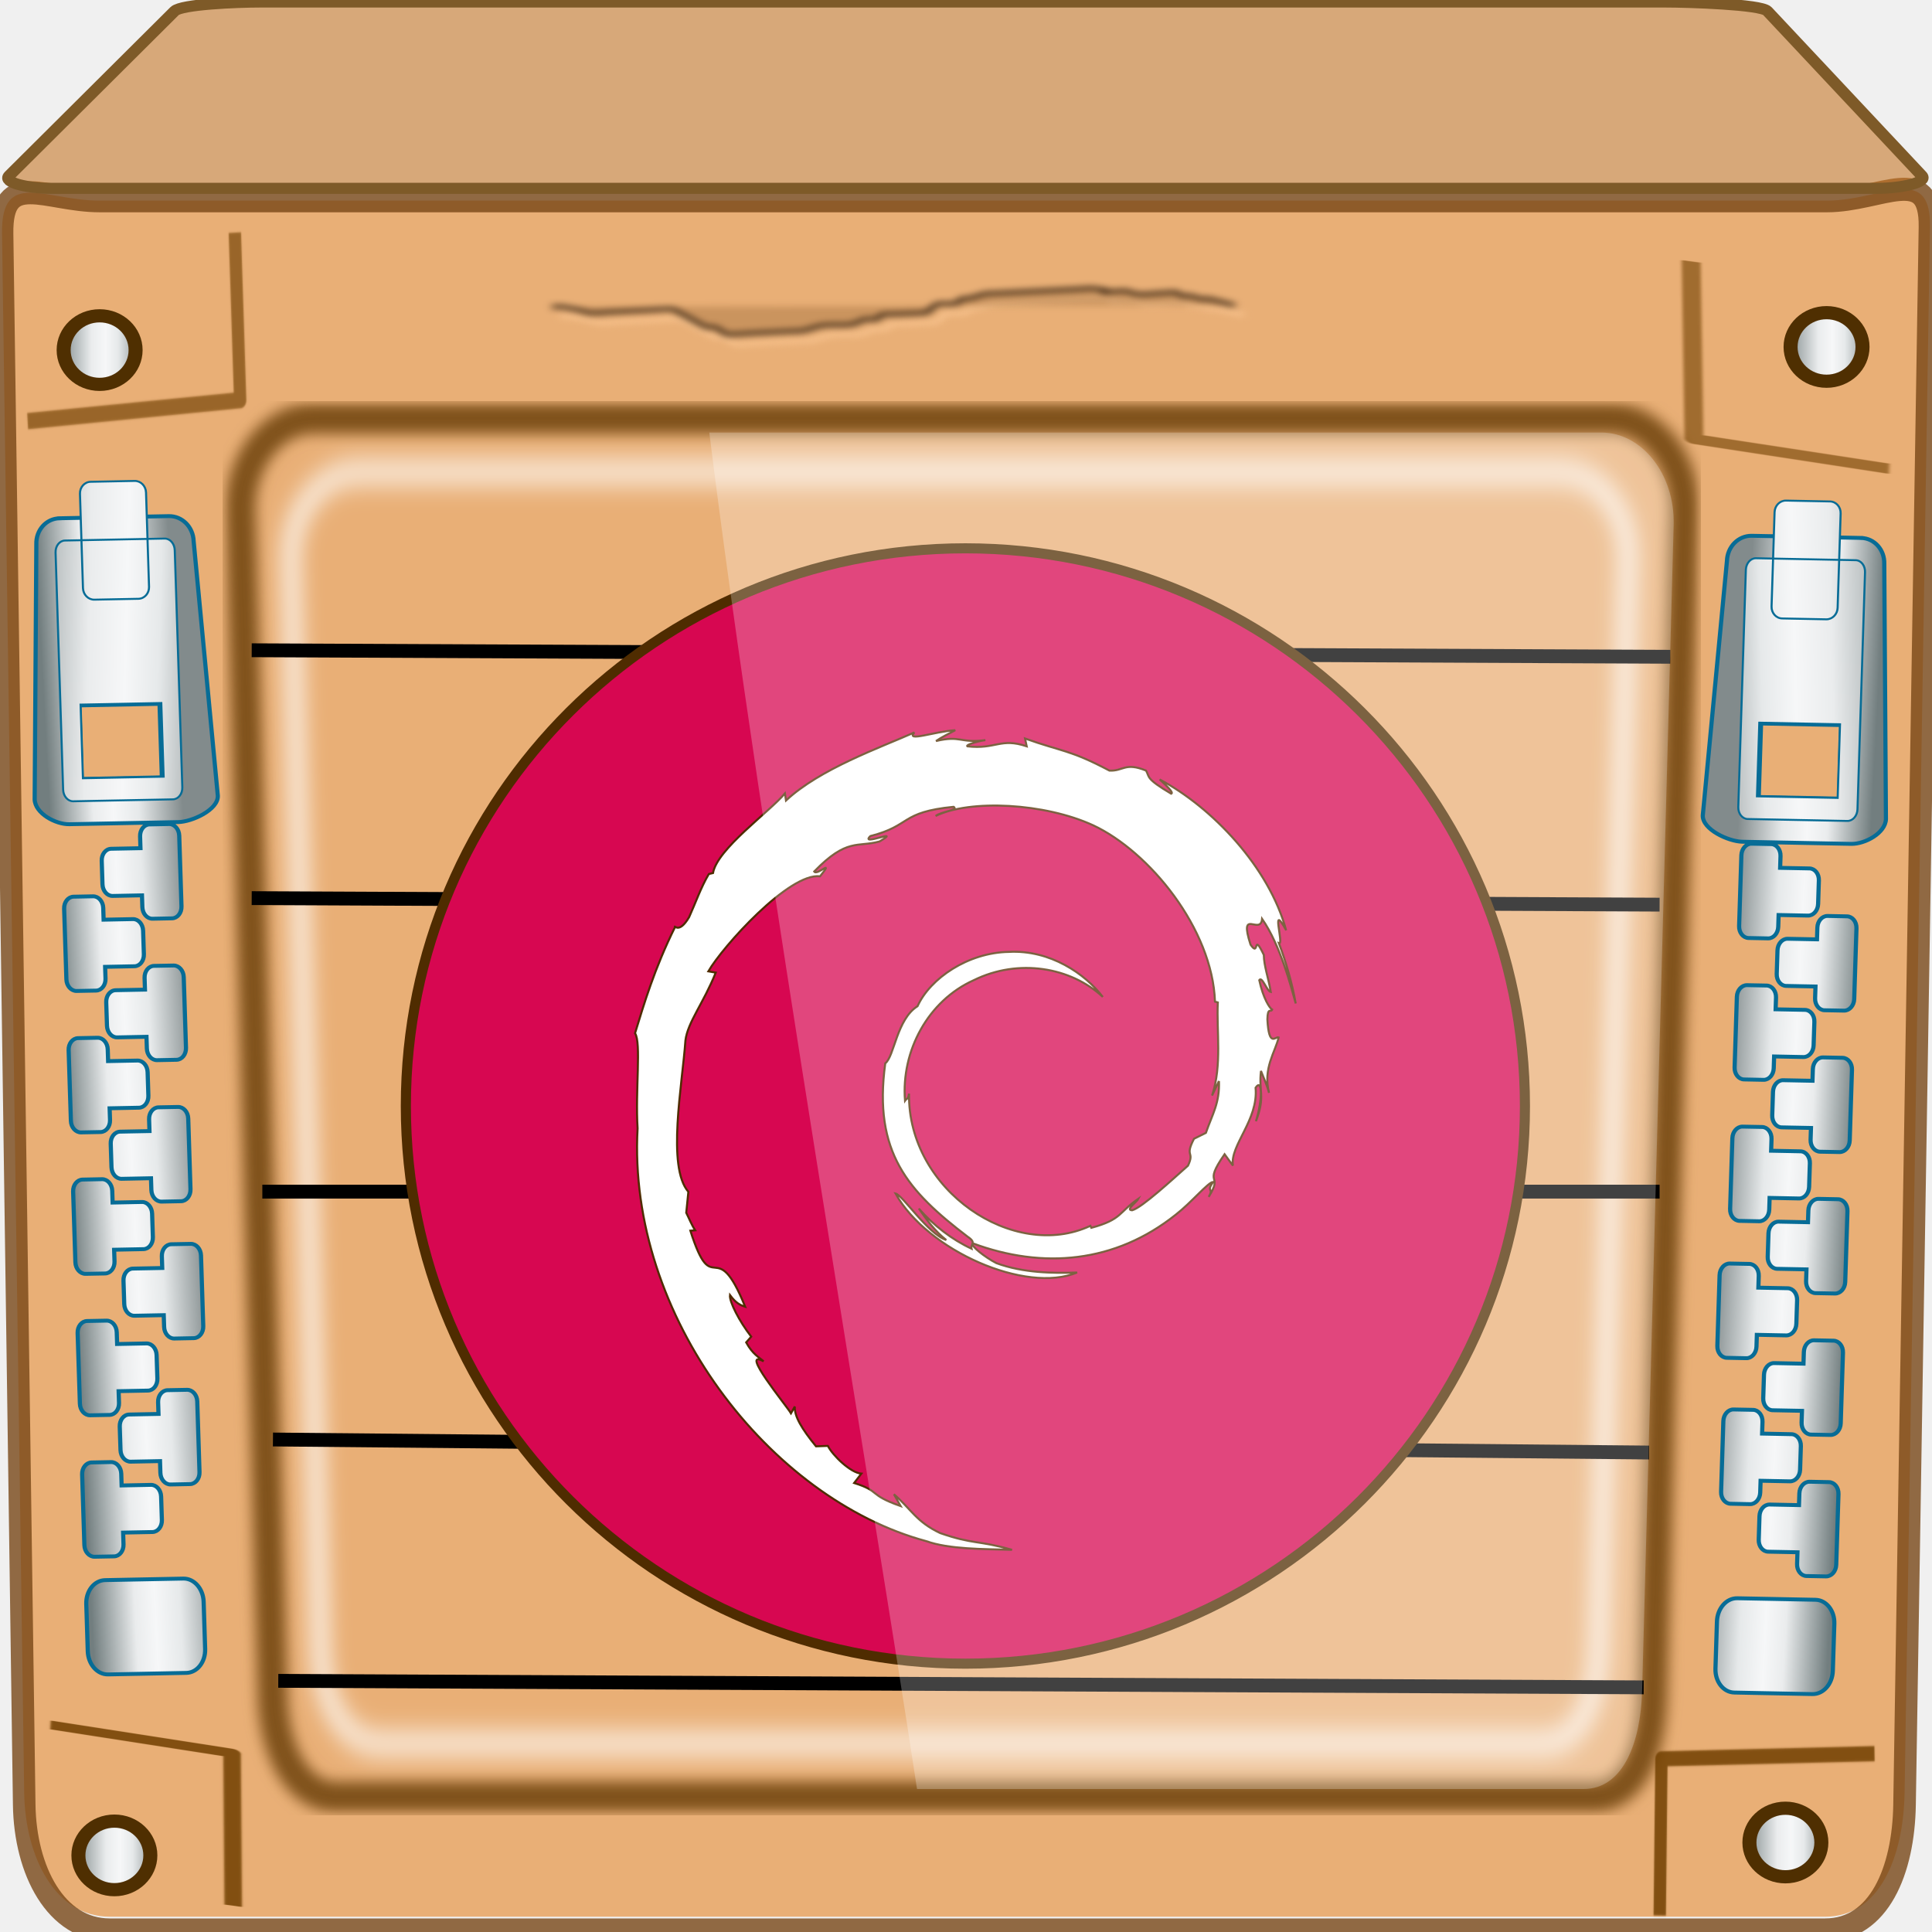
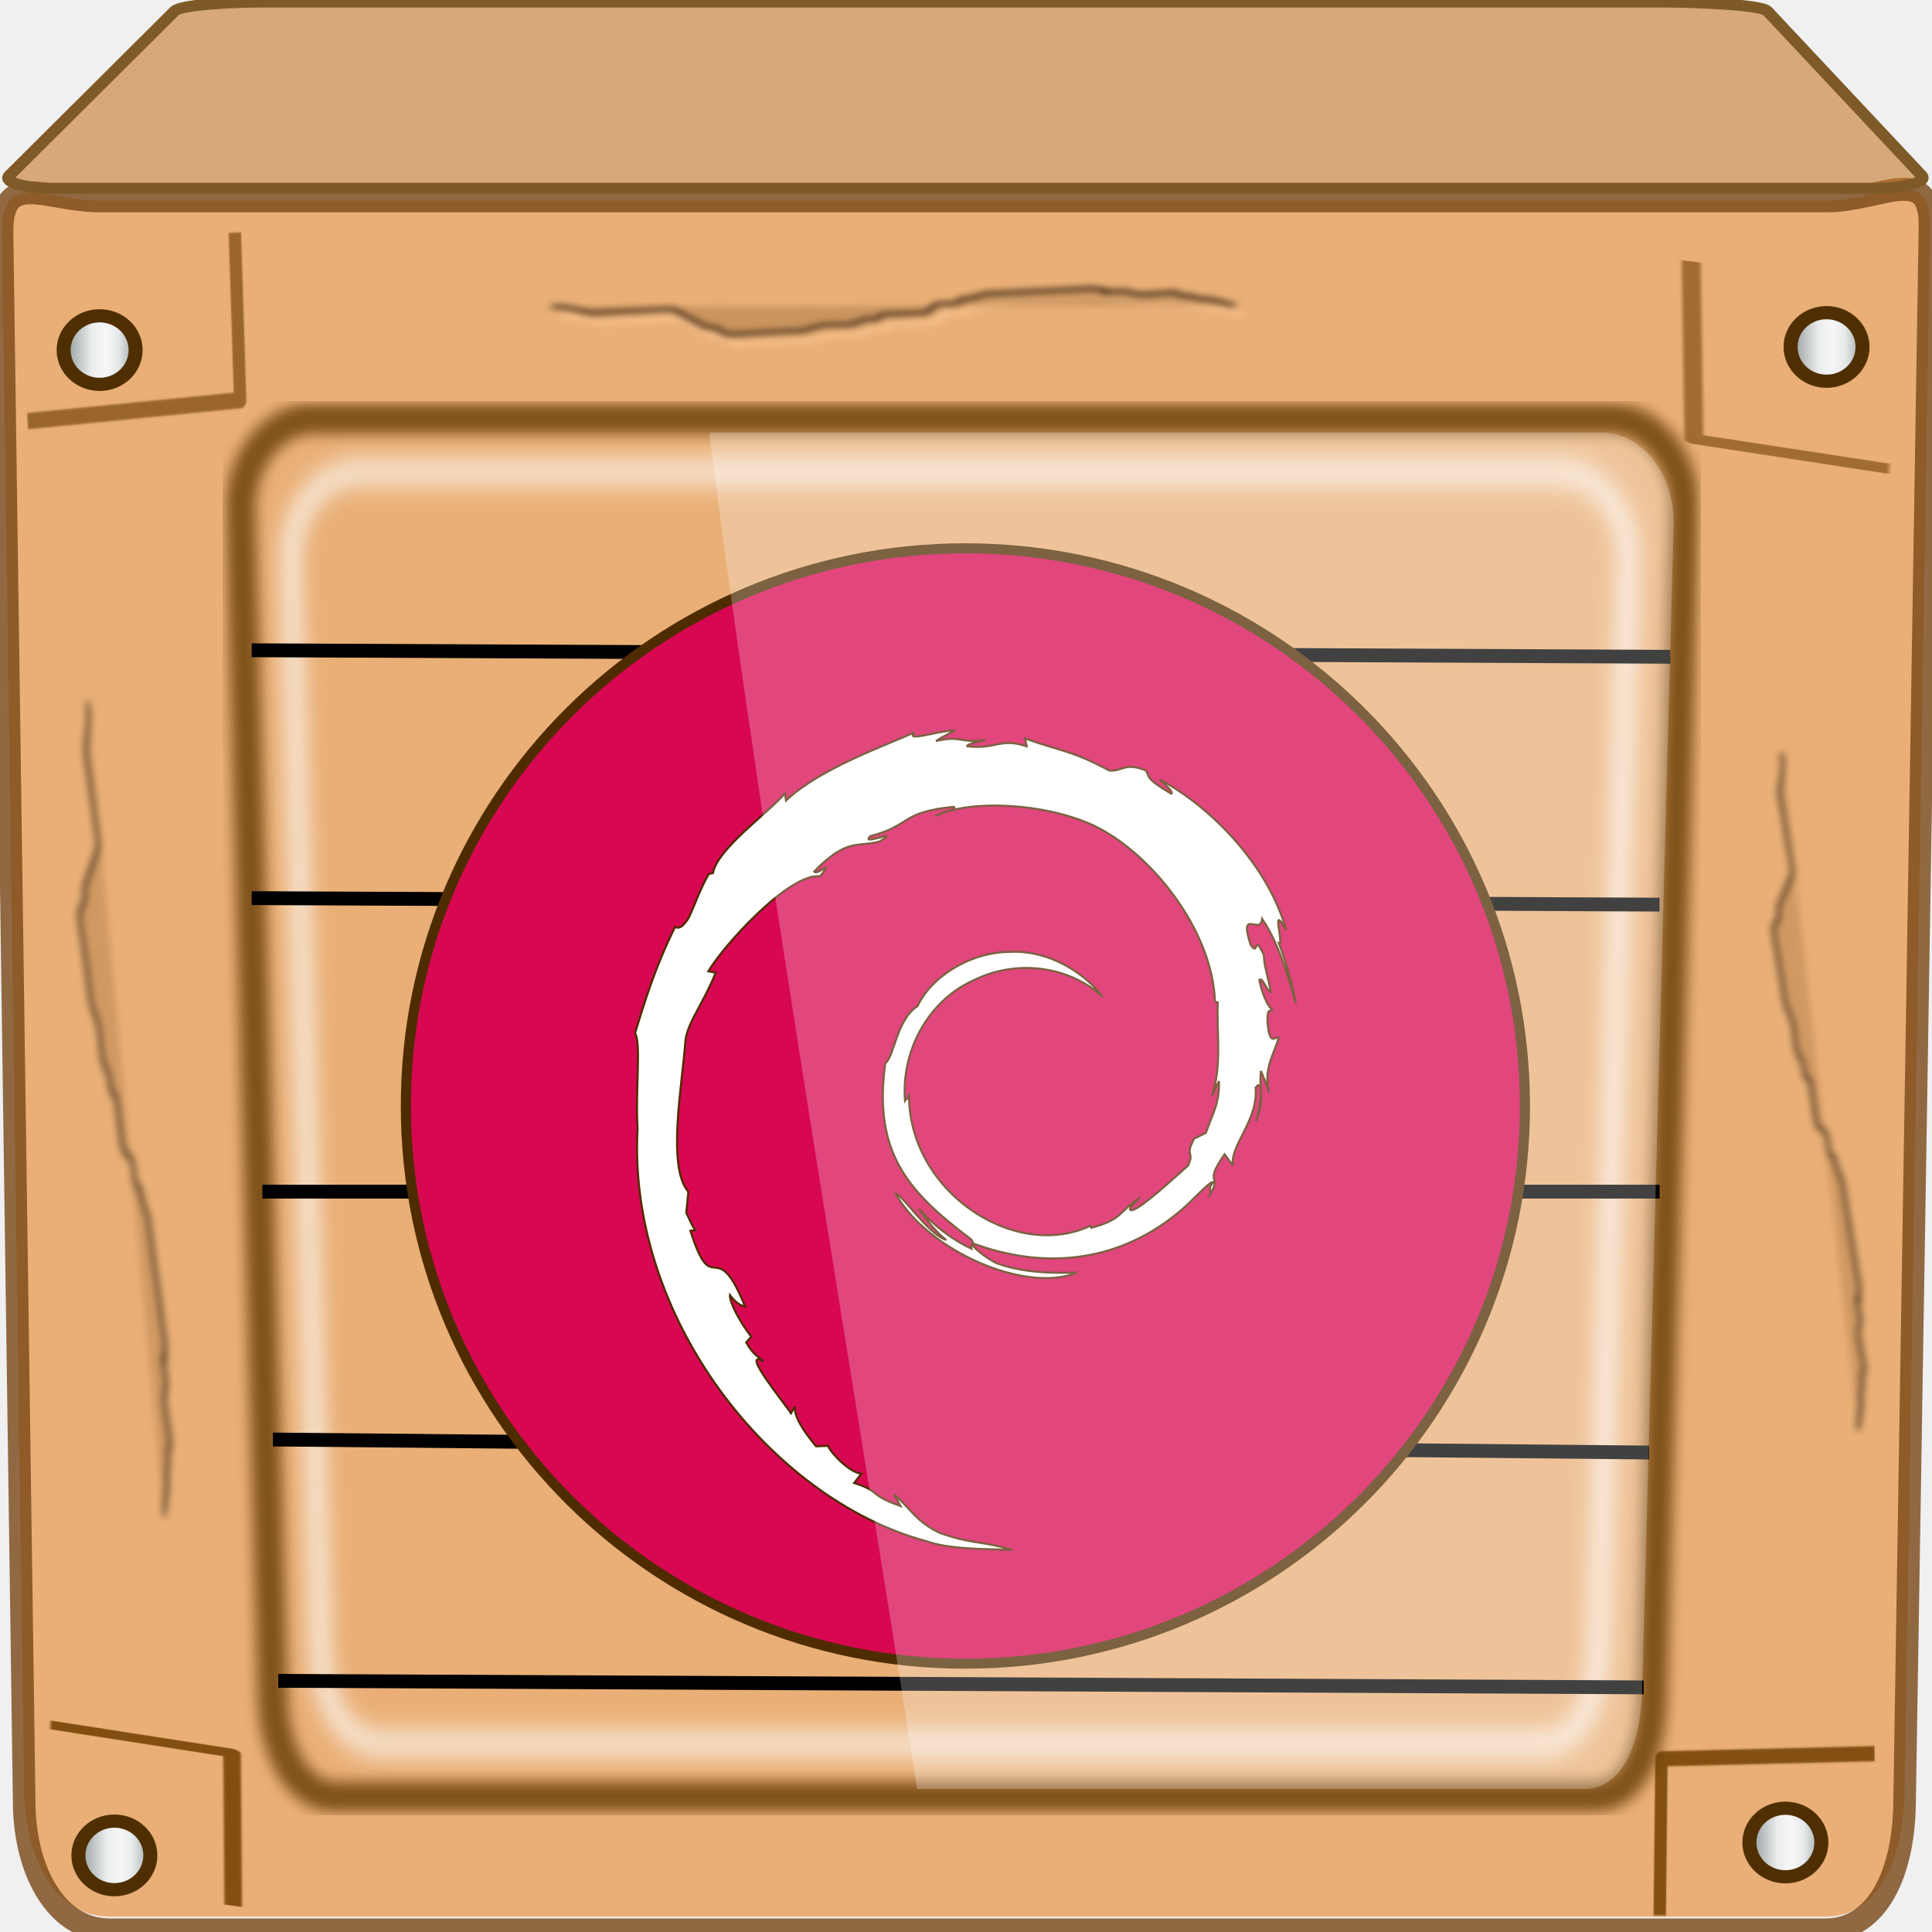
<svg xmlns="http://www.w3.org/2000/svg" xmlns:xlink="http://www.w3.org/1999/xlink" width="96" height="96" viewBox="0 0 96 96" version="1.1" id="svg1072">
  <defs id="defs1066">
-     <linearGradient id="linearGradient890">
-       <stop id="stop880" offset="0" style="stop-color:#727e7f;stop-opacity:1" />
-       <stop style="stop-color:#eaeced;stop-opacity:1" offset="0.327" id="stop882" />
-       <stop style="stop-color:#f6f7f8;stop-opacity:1" offset="0.479" id="stop884" />
-       <stop id="stop886" offset="0.669" style="stop-color:#e6e9ea;stop-opacity:1" />
-       <stop id="stop888" offset="1" style="stop-color:#828b8c;stop-opacity:1" />
-     </linearGradient>
    <filter style="color-interpolation-filters:sRGB" id="filter18944">
      <feGaussianBlur id="feGaussianBlur18946" stdDeviation="0.236" />
    </filter>
    <filter style="color-interpolation-filters:sRGB" id="filter18574">
      <feGaussianBlur id="feGaussianBlur18576" stdDeviation="2.781" />
    </filter>
    <filter style="color-interpolation-filters:sRGB" height="1.033" y="-0.017" width="1.395" x="-0.197" id="filter18821">
      <feGaussianBlur id="feGaussianBlur18823" stdDeviation="0.962" />
    </filter>
    <linearGradient id="linearGradient4672">
      <stop style="stop-color:#727e7f;stop-opacity:1" offset="0" id="stop4668" />
      <stop id="stop4680" offset="0.404" style="stop-color:#eaeced;stop-opacity:1" />
      <stop id="stop4676" offset="0.568" style="stop-color:#f6f7f8;stop-opacity:1" />
      <stop style="stop-color:#e6e9ea;stop-opacity:1" offset="0.714" id="stop4678" />
      <stop style="stop-color:#828b8c;stop-opacity:1" offset="1" id="stop4670" />
    </linearGradient>
    <linearGradient xlink:href="#linearGradient4672" id="linearGradient6970" gradientUnits="userSpaceOnUse" x1="9.514" y1="28.111" x2="16.1" y2="28.111" />
-     <linearGradient xlink:href="#linearGradient890" id="linearGradient6972" gradientUnits="userSpaceOnUse" x1="9.398" y1="11.77" x2="15.019" y2="11.494" />
-     <linearGradient xlink:href="#linearGradient4672" id="linearGradient6976" gradientUnits="userSpaceOnUse" x1="7.144" y1="-2.178" x2="16.801" y2="-1.957" />
    <filter style="color-interpolation-filters:sRGB" id="filter898" x="-0.012" width="1.023" y="-0.012" height="1.025">
      <feGaussianBlur stdDeviation="0.296" id="feGaussianBlur900" />
    </filter>
    <linearGradient xlink:href="#linearGradient4672" id="linearGradient908" x1="10.226" y1="57.293" x2="13.857" y2="57.293" gradientUnits="userSpaceOnUse" />
    <linearGradient xlink:href="#linearGradient4672" id="linearGradient910" x1="80.782" y1="56.714" x2="84.413" y2="56.714" gradientUnits="userSpaceOnUse" />
    <linearGradient xlink:href="#linearGradient4672" id="linearGradient912" x1="82.52" y1="-10.46" x2="86.15" y2="-10.46" gradientUnits="userSpaceOnUse" />
    <linearGradient xlink:href="#linearGradient4672" id="linearGradient914" x1="9.602" y1="-10.319" x2="13.233" y2="-10.319" gradientUnits="userSpaceOnUse" />
-     <linearGradient xlink:href="#linearGradient890" id="linearGradient915" gradientUnits="userSpaceOnUse" x1="9.398" y1="11.77" x2="15.019" y2="11.494" />
-     <linearGradient xlink:href="#linearGradient4672" id="linearGradient917" gradientUnits="userSpaceOnUse" x1="7.144" y1="-2.178" x2="16.801" y2="-1.957" />
  </defs>
  <g id="layer1" transform="translate(0,-1026.52)">
    <g transform="matrix(1.171641,0,0,1.105119,-8.207838,1055.402)" id="g5231">
      <g id="g919" transform="matrix(1.00442,0,0,1.001053,-0.2380305,-0.06391376)">
        <path id="path18630" transform="matrix(0.8535041,0,0,0.9048801,7.005424,-26.13547)" d="M 94.533,9.498 C 93.571,9.456 92.131,10.061 90.625,10.061 H 5.174 c -2.677,0 -4.878,-1.591 -4.832,1.621 L 1.438,89.08 c 0.045,3.212 1.55,6.162 4.227,6.162 H 90.537 c 2.677,0 3.874,-2.95 3.926,-6.162 L 95.719,11.359 C 95.741,9.954 95.282,9.531 94.533,9.498 Z M 5.273,15.621 a 1.979,1.702 0 0 1 1.979,1.701 1.979,1.702 0 0 1 -1.979,1.703 1.979,1.702 0 0 1 -1.979,-1.703 1.979,1.702 0 0 1 1.979,-1.701 z m 85.328,0 a 1.78,1.702 0 0 1 1.781,1.701 1.78,1.702 0 0 1 -1.781,1.703 1.78,1.702 0 0 1 -1.779,-1.703 1.78,1.702 0 0 1 1.779,-1.701 z m -2.035,74.236 a 1.78,1.702 0 0 1 1.779,1.701 1.78,1.702 0 0 1 -1.779,1.701 1.78,1.702 0 0 1 -1.779,-1.701 1.78,1.702 0 0 1 1.779,-1.701 z m -82.578,0.5 A 1.879,1.702 0 0 1 7.867,92.061 1.879,1.702 0 0 1 5.988,93.762 1.879,1.702 0 0 1 4.109,92.061 1.879,1.702 0 0 1 5.988,90.357 Z" style="display:inline;fill:#e9af76;fill-opacity:1;stroke:none;stroke-width:1.182" />
        <path transform="matrix(1,0,0,1.086037,4.2329356e-8,-5.265576)" style="display:inline;opacity:0.789;fill:none;stroke:#764514;stroke-width:0.953;stroke-linecap:round;stroke-linejoin:bevel;stroke-miterlimit:4;stroke-dasharray:none;stroke-opacity:1" d="m 11.422,-10.828 h 72.931 c 2.284,0 4.392,-1.606 4.348,1.091 L 87.628,55.513 c -0.044,2.697 -1.066,5.173 -3.35,5.173 H 11.842 c -2.284,0 -3.569,-2.477 -3.608,-5.173 L 7.299,-9.468 C 7.26,-12.165 9.138,-10.828 11.422,-10.828 Z" id="path18476" />
        <path transform="matrix(-0.01762788,0.1506865,-0.2652639,-0.04955663,278.8214,28.79744)" style="opacity:0.598;fill:none;stroke:#703f00;stroke-width:3;stroke-linecap:butt;stroke-linejoin:round;stroke-miterlimit:4;stroke-dasharray:none;stroke-opacity:1;filter:url(#filter18944)" d="m 13.344,722.334 1.291,30.983 -51.638,3.873 v 0" id="path19000" />
        <path style="display:inline;fill:none;stroke:#ffffff;stroke-width:3.812;stroke-linecap:round;stroke-linejoin:round;stroke-miterlimit:4;stroke-dasharray:none;stroke-opacity:1;filter:url(#filter18574)" d="M 111.902,747.137 H 421.437 c 9.695,0 17.836,8.121 17.5,18.194 l -7.656,229.705 c -0.336,10.074 -4.524,19.332 -14.219,19.332 H 117.37 c -9.695,0 -14.977,-9.258 -15.313,-19.332 L 94.401,765.332 c -0.336,-10.074 7.805,-18.194 17.5,-18.194 z" id="path18566" transform="matrix(0.1638759,0,0,0.2137178,4.02552,-164.5127)" />
        <path transform="matrix(0.01753745,-0.129274,0.2466521,0.04624393,-169.0549,19.7553)" id="path18994" d="m 13.344,722.334 1.291,30.983 -51.638,3.873 v 0" style="opacity:0.852;fill:none;stroke:#703f00;stroke-width:3;stroke-linecap:butt;stroke-linejoin:round;stroke-miterlimit:4;stroke-dasharray:none;stroke-opacity:1;filter:url(#filter18944)" />
        <path transform="matrix(0.9944401,0,0,1.086037,0.4355375,-5.265576)" id="path18568" d="m 20.143,-1.829 h 55.076 c 1.725,0 3.174,1.733 3.114,3.882 L 76.971,51.061 c -0.06,2.149 -0.805,4.124 -2.53,4.124 H 21.116 c -1.725,0 -2.665,-1.975 -2.725,-4.124 L 17.029,2.052 c -0.06,-2.149 1.389,-3.882 3.114,-3.882 z" style="display:inline;opacity:0.77;fill:none;stroke:#603600;stroke-width:1.265;stroke-linecap:round;stroke-linejoin:round;stroke-miterlimit:4;stroke-dasharray:none;stroke-opacity:1;filter:url(#filter898)" />
        <path id="path18608" transform="matrix(1,0,0,1.086037,4.2329356e-8,-5.265576)" style="display:inline;fill:none;stroke:#000000;stroke-width:0.572;stroke-linecap:butt;stroke-linejoin:round;stroke-miterlimit:4;stroke-dasharray:none;stroke-opacity:1" d="M 18.961,50.383 76.613,50.653 M 18.736,40.402 76.837,40.941 M 18.288,30.151 h 58.998 v 0 m -59.447,-12.139 59.447,0.27 v 0 M 17.839,7.761 77.734,8.031" />
        <path transform="matrix(0.1737688,0,0,0.242858,14.80882,-191.0182)" id="path18938" d="m 13.344,722.334 1.291,30.983 -51.638,3.873 v 0" style="opacity:0.656;fill:none;stroke:#703f00;stroke-width:3;stroke-linecap:butt;stroke-linejoin:round;stroke-miterlimit:4;stroke-dasharray:none;stroke-opacity:1;filter:url(#filter18944)" />
        <path transform="matrix(-0.1735062,-0.01247067,0.00954886,-0.2265966,72.7095,223.838)" style="opacity:0.852;fill:none;stroke:#703f00;stroke-width:3;stroke-linecap:butt;stroke-linejoin:round;stroke-miterlimit:4;stroke-dasharray:none;stroke-opacity:1;filter:url(#filter18944)" d="m 13.344,722.334 1.291,30.983 -51.638,3.873 v 0" id="path18956" />
        <ellipse ry="1.54" rx="1.519" style="fill:url(#linearGradient910);fill-opacity:1;stroke:#4f2f01;stroke-width:0.592;stroke-linejoin:round;stroke-miterlimit:4;stroke-dasharray:none;stroke-opacity:1" id="path18738" cx="82.597" cy="56.714" />
        <ellipse ry="1.54" rx="1.519" id="path18744" style="fill:url(#linearGradient912);fill-opacity:1;stroke:#4f2f01;stroke-width:0.592;stroke-linejoin:round;stroke-miterlimit:4;stroke-dasharray:none;stroke-opacity:1" cx="84.335" cy="-10.46" />
        <path style="fill:none;stroke:#fdc995;stroke-width:1px;stroke-linecap:butt;stroke-linejoin:miter;stroke-opacity:1;filter:url(#filter18821)" d="m 232.714,641.51 c -0.861,1.721 -1.721,3.443 -2.582,5.164 0,0.43 0.136,0.883 0,1.291 -0.304,0.913 -0.987,1.669 -1.291,2.582 -0.136,0.408 0.192,0.906 0,1.291 -0.272,0.544 -1.019,0.747 -1.291,1.291 -0.192,0.385 0,0.861 0,1.291 0,0.43 0,0.861 0,1.291 0,1.721 0.283,3.466 0,5.164 -0.158,0.949 -1.102,1.638 -1.291,2.582 0,9.848 0.577,-1.018 -1.291,6.455 -0.209,0.835 0,1.721 0,2.582 0,2.582 0,5.164 0,7.746 0,2.582 0,5.164 0,7.746 0,0.861 0,1.721 0,2.582 0,0.43 -0.104,0.873 0,1.291 0.33,1.32 0.961,2.553 1.291,3.873 0.104,0.417 -0.192,0.906 0,1.291 0.272,0.544 1.099,0.714 1.291,1.291 0.272,0.816 0,1.721 0,2.582 0,0.43 -0.192,0.906 0,1.291 0.544,1.089 2.038,1.493 2.582,2.582 0.192,0.384 0,7.203 0,7.746 0,0.43 -0.192,0.906 0,1.291 0.272,0.544 1.019,0.747 1.291,1.291 0.385,0.77 -0.272,1.765 0,2.582 0.304,0.913 1.102,1.638 1.291,2.582 0.422,2.11 -0.422,4.345 0,6.455 0.267,1.334 1.024,2.539 1.291,3.873 0.169,0.844 0,1.721 0,2.582 0,2.582 0,5.164 0,7.746 0,0.675 0.17,4.824 0,5.164 -0.544,1.089 -2.038,1.493 -2.582,2.582 -0.192,0.385 0.192,0.906 0,1.291 -0.345,0.689 -3.193,3.193 -3.873,3.873 -0.43,0.43 -0.861,0.861 -1.291,1.291 -0.43,0.43 -1.019,0.747 -1.291,1.291 -0.145,0.289 0,4.857 0,5.164 0,2.582 0,5.164 0,7.746 0,1.291 0.253,2.607 0,3.873 -0.189,0.944 -0.934,1.689 -1.291,2.582 -1.427,3.568 -1.291,2.738 -1.291,5.164" id="path18807" transform="matrix(0.02387412,0.1387513,-0.2051369,0.01079218,185.7736,-51.10257)" />
        <path id="path18825" d="m 236.714,641.51 c -0.861,1.721 -1.721,3.443 -2.582,5.164 0,0.43 0.136,0.883 0,1.291 -0.304,0.913 -0.987,1.669 -1.291,2.582 -0.136,0.408 0.192,0.906 0,1.291 -0.272,0.544 -1.019,0.747 -1.291,1.291 -0.192,0.385 0,0.861 0,1.291 0,0.43 0,0.861 0,1.291 0,1.721 0.283,3.466 0,5.164 -0.158,0.949 -1.102,1.638 -1.291,2.582 0,9.848 0.577,-1.018 -1.291,6.455 -0.209,0.835 0,1.721 0,2.582 0,2.582 0,5.164 0,7.746 0,2.582 0,5.164 0,7.746 0,0.861 0,1.721 0,2.582 0,0.43 -0.104,0.873 0,1.291 0.33,1.32 0.961,2.553 1.291,3.873 0.104,0.417 -0.192,0.906 0,1.291 0.272,0.544 1.099,0.714 1.291,1.291 0.272,0.816 0,1.721 0,2.582 0,0.43 -0.192,0.906 0,1.291 0.544,1.089 2.038,1.493 2.582,2.582 0.192,0.384 0,7.203 0,7.746 0,0.43 -0.192,0.906 0,1.291 0.272,0.544 1.019,0.747 1.291,1.291 0.385,0.77 -0.272,1.765 0,2.582 0.304,0.913 1.102,1.638 1.291,2.582 0.422,2.11 -0.422,4.345 0,6.455 0.267,1.334 1.024,2.539 1.291,3.873 0.169,0.844 0,1.721 0,2.582 0,2.582 0,5.164 0,7.746 0,0.675 0.17,4.824 0,5.164 -0.544,1.089 -2.038,1.493 -2.582,2.582 -0.192,0.385 0.192,0.906 0,1.291 -0.345,0.689 -3.193,3.193 -3.873,3.873 -0.43,0.43 -0.861,0.861 -1.291,1.291 -0.43,0.43 -1.019,0.747 -1.291,1.291 -0.145,0.289 0,4.857 0,5.164 0,2.582 0,5.164 0,7.746 0,1.291 0.253,2.607 0,3.873 -0.189,0.944 -0.934,1.689 -1.291,2.582 -1.427,3.568 -1.291,2.738 -1.291,5.164" style="fill:#653a10;fill-opacity:0.233;stroke:#130900;stroke-width:1px;stroke-linecap:butt;stroke-linejoin:miter;stroke-opacity:1;filter:url(#filter18821)" transform="matrix(0.02387412,0.1387513,-0.2051369,0.01079218,185.3058,-52.09443)" />
        <path id="rect17952" d="m 18.215,-25.954 h 59.293 c 1.006,0 4.063,0.107 4.329,0.409 l 6.519,7.392 c 0.266,0.301 -0.857,0.568 -1.862,0.568 H 9.368 c -1.006,0 -2.055,-0.264 -1.768,-0.568 l 6.983,-7.392 c 0.287,-0.304 2.627,-0.409 3.632,-0.409 z" style="display:inline;fill:#c37120;fill-opacity:0.573;stroke:#7e5a28;stroke-width:0.498;stroke-miterlimit:4;stroke-dasharray:none;stroke-opacity:1" />
        <g transform="matrix(0.09228894,0,0,0.0978442,-164.4552,17.85918)" id="g7966" style="opacity:1;stroke:#4f2c00;stroke-width:4.624;stroke-miterlimit:4;stroke-dasharray:none;stroke-opacity:1">
          <path transform="matrix(0.6937268,0,0,0.6937268,3066.714,8.875483)" style="fill:#d70751;fill-opacity:1;fill-rule:nonzero;stroke:#4f2c00;stroke-width:6.666;stroke-miterlimit:4;stroke-dasharray:none;stroke-opacity:1" id="path4894-3" d="m -733.623,72.268 c 0,203.805 -165.216,369.021 -369.021,369.021 -203.805,0 -369.021,-165.216 -369.021,-369.021 0,-203.805 165.216,-369.021 369.021,-369.021 203.805,0 369.021,165.216 369.021,369.021 z" />
          <path style="fill:#ffffff;fill-opacity:1;stroke:#4f2c00;stroke-width:0.925;stroke-miterlimit:4;stroke-dasharray:none;stroke-opacity:1" id="path14-1" d="m 2417.793,47.544 c 0.378,10.152 -2.963,15.086 -5.984,23.809 l -5.433,2.702 c -4.442,8.631 0.441,5.48 -2.74,12.342 -6.942,6.165 -21.036,19.284 -25.549,20.485 -3.299,-0.071 2.231,-3.891 2.954,-5.383 -9.283,6.37 -7.451,9.564 -21.65,13.443 l -0.412,-0.929 c -35.004,16.472 -83.631,-16.166 -82.992,-60.692 -0.37,2.824 -1.063,2.118 -1.836,3.252 -1.807,-22.906 10.581,-45.913 31.474,-55.321 20.435,-10.11 44.392,-5.967 59.02,7.686 -8.035,-10.531 -24.041,-21.696 -42.996,-20.662 -18.578,0.303 -35.962,12.106 -41.761,24.927 -9.514,5.988 -10.623,23.095 -14.767,26.23 -5.584,41.013 10.493,58.725 37.694,79.572 4.269,2.883 1.202,3.324 1.773,5.517 -9.035,-4.227 -17.305,-10.615 -24.112,-18.435 3.614,5.282 7.509,10.417 12.547,14.451 -8.526,-2.878 -19.91,-20.645 -23.225,-21.368 14.687,26.297 59.578,46.119 83.097,36.281 -10.883,0.403 -24.704,0.223 -36.924,-4.295 -5.148,-2.643 -12.119,-8.11 -10.871,-9.131 32.088,11.98 65.226,9.068 92.985,-13.182 7.068,-5.505 14.783,-14.863 17.015,-14.989 -3.358,5.051 0.576,2.429 -2.005,6.887 7.026,-11.35 -3.063,-4.622 7.27,-19.599 l 3.816,5.253 c -1.429,-9.43 11.703,-20.868 10.366,-35.769 3.013,-4.555 3.358,4.908 0.164,15.388 4.433,-11.627 1.172,-13.497 2.307,-23.095 1.223,3.227 2.849,6.652 3.677,10.06 -2.891,-11.241 2.954,-18.922 4.408,-25.457 -1.437,-0.63 -4.459,4.967 -5.156,-8.303 0.105,-5.765 1.609,-3.021 2.185,-4.442 -1.126,-0.651 -4.097,-5.072 -5.9,-13.548 1.298,-1.996 3.496,5.164 5.278,5.454 -1.147,-6.736 -3.118,-11.875 -3.202,-17.048 -5.211,-10.884 -1.845,1.454 -6.064,-4.673 -5.547,-17.288 4.597,-4.013 5.287,-11.863 8.396,12.165 13.182,31.033 15.388,38.845 -1.681,-9.526 -4.391,-18.758 -7.706,-27.688 2.559,1.08 -4.114,-19.595 3.323,-5.904 -7.938,-29.184 -33.945,-56.456 -57.876,-69.247 2.921,2.677 6.614,6.038 5.295,6.568 -11.909,-7.081 -9.816,-7.639 -11.522,-10.631 -9.686,-3.946 -10.333,0.324 -16.742,0.009 -18.279,-9.699 -21.801,-8.669 -38.622,-14.737 l 0.765,3.58 c -12.106,-4.034 -14.107,1.521 -27.188,0.009 -0.794,-0.618 4.193,-2.252 8.303,-2.845 -11.707,1.546 -11.161,-2.311 -22.616,0.424 2.82,-1.979 5.812,-3.294 8.82,-4.975 -9.543,0.58 -22.792,5.555 -18.704,1.025 -15.569,6.95 -43.223,16.704 -58.742,31.256 l -0.487,-3.261 c -7.11,8.535 -31.008,25.49 -32.911,36.554 l -1.904,0.441 c -3.693,6.265 -6.093,13.363 -9.026,19.805 -4.837,8.249 -7.093,3.177 -6.404,4.471 -9.518,19.296 -14.254,35.508 -18.334,48.812 2.908,4.349 0.072,26.188 1.168,43.664 -4.774,86.329 60.587,170.141 132.032,189.487 10.472,3.753 26.04,3.618 39.286,3.988 -15.624,-4.471 -17.641,-2.366 -32.87,-7.673 -10.98,-5.177 -13.384,-11.081 -21.166,-17.834 l 3.08,5.442 c -15.254,-5.4 -8.87,-6.681 -21.284,-10.61 l 3.29,-4.29 c -4.946,-0.378 -13.098,-8.329 -15.325,-12.745 l -5.413,0.214 c -6.497,-8.009 -9.963,-13.796 -9.707,-18.279 l -1.748,3.118 c -1.979,-3.4 -23.914,-30.079 -12.535,-23.868 -2.114,-1.925 -4.925,-3.139 -7.971,-8.682 l 2.316,-2.643 c -5.467,-7.047 -10.077,-16.077 -9.724,-19.086 2.921,3.942 4.946,4.681 6.955,5.358 -13.829,-34.306 -14.607,-1.887 -25.074,-34.92 l 2.21,-0.176 c -1.693,-2.568 -2.731,-5.337 -4.093,-8.064 l 0.967,-9.602 c -9.951,-11.497 -2.782,-48.934 -1.341,-69.461 0.988,-8.345 8.308,-17.233 13.867,-31.171 l -3.386,-0.58 c 6.479,-11.295 36.987,-45.379 51.123,-43.631 6.845,-8.598 -1.362,-0.034 -2.702,-2.194 15.039,-15.561 19.767,-10.993 29.915,-13.796 10.938,-6.492 -9.392,2.538 -4.206,-2.475 18.922,-4.828 13.405,-10.984 38.084,-13.434 2.605,1.479 -6.039,2.286 -8.207,4.206 15.758,-7.715 49.876,-5.954 72.046,4.278 25.704,12.022 54.602,47.543 55.745,80.963 l 1.298,0.349 c -0.656,13.287 2.034,28.654 -2.635,42.765 l 3.156,-6.686" />
        </g>
        <path transform="matrix(0.1665973,0,0,0.2152922,3.567024,-165.8619)" id="path4894" d="m 201.647,739.675 h 226.129 c 10.127,0 18.631,8.6 18.281,19.268 l -7.998,243.262 c -0.351,10.668 -4.726,20.472 -14.853,20.472 H 254.291 C 243.589,964.135 214.634,825.854 201.647,739.675 Z" style="display:inline;fill:#ffffff;fill-opacity:0.254;stroke:none;stroke-width:4.009;stroke-linecap:round;stroke-linejoin:round;stroke-miterlimit:4;stroke-dasharray:none;stroke-opacity:1" />
-         <g id="g4925" transform="translate(-0.00443495,0.4017736)">
-           <g id="g4923">
-             <g style="stroke:#076c96;stroke-width:0.176;stroke-miterlimit:4;stroke-dasharray:none;stroke-opacity:1" id="g4909">
-               <g style="stroke:#076c96;stroke-width:0.176;stroke-miterlimit:4;stroke-dasharray:none;stroke-opacity:1" id="g4907">
-                 <g id="g894">
-                   <g id="g900">
-                     <g id="g906">
-                       <path id="path4901" style="fill:url(#linearGradient6972);fill-opacity:1;fill-rule:nonzero;stroke:#076c96;stroke-width:0.176;stroke-miterlimit:4;stroke-dasharray:none;stroke-opacity:1" d="m 9.731,-3.166 c -0.567,0.012 -1,0.532 -0.981,1.166 L 8.68,9.46 c 0.019,0.634 0.891,1.127 1.459,1.115 l 4.611,-0.096 c 0.567,-0.012 1.682,-0.546 1.663,-1.181 l -1.021,-11.437 c -0.019,-0.634 -0.482,-1.136 -1.05,-1.124 l -4.611,0.096 z m 0.834,8.405 3.387,-0.071 0.099,3.302 -3.387,0.071 z m 4.709,24.185 c 0.223,-0.005 0.42,0.222 0.429,0.521 l 0.095,3.176 c 0.009,0.299 -0.174,0.533 -0.397,0.538 l -0.826,0.017 c -0.223,0.005 -0.42,-0.222 -0.429,-0.521 l -0.016,-0.529 -1.239,0.026 c -0.229,0.005 -0.42,-0.227 -0.429,-0.521 l -0.032,-1.059 c -0.009,-0.293 0.168,-0.533 0.397,-0.538 l 1.239,-0.026 -0.016,-0.529 c -0.009,-0.299 0.174,-0.533 0.397,-0.538 z M 14.355,10.568 c 0.223,-0.005 0.42,0.222 0.429,0.521 l 0.095,3.176 c 0.009,0.299 -0.174,0.533 -0.397,0.538 l -0.826,0.017 c -0.223,0.005 -0.42,-0.222 -0.429,-0.521 l -0.016,-0.529 -1.239,0.026 c -0.229,0.005 -0.42,-0.227 -0.429,-0.521 l -0.032,-1.059 c -0.009,-0.293 0.168,-0.533 0.397,-0.538 l 1.239,-0.026 -0.016,-0.529 c -0.009,-0.299 0.174,-0.533 0.397,-0.538 z m 0.19,6.353 c 0.223,-0.005 0.42,0.222 0.429,0.521 l 0.095,3.176 c 0.009,0.299 -0.174,0.533 -0.397,0.538 l -0.826,0.017 c -0.223,0.005 -0.42,-0.222 -0.429,-0.521 l -0.016,-0.529 -1.239,0.026 c -0.229,0.005 -0.42,-0.227 -0.429,-0.521 l -0.032,-1.059 c -0.009,-0.293 0.168,-0.533 0.397,-0.538 l 1.239,-0.026 -0.016,-0.529 c -0.009,-0.299 0.174,-0.533 0.397,-0.538 z m 0.19,6.353 c 0.223,-0.005 0.42,0.222 0.429,0.521 l 0.095,3.176 c 0.009,0.299 -0.174,0.533 -0.397,0.538 l -0.826,0.017 c -0.223,0.005 -0.42,-0.222 -0.429,-0.521 l -0.016,-0.529 -1.239,0.026 c -0.229,0.005 -0.42,-0.227 -0.429,-0.521 l -0.032,-1.059 c -0.009,-0.293 0.168,-0.533 0.397,-0.538 l 1.239,-0.026 -0.016,-0.529 c -0.009,-0.299 0.174,-0.533 0.397,-0.538 z m 0.381,12.705 c 0.223,-0.005 0.42,0.222 0.429,0.521 l 0.095,3.176 c 0.009,0.299 -0.174,0.533 -0.397,0.538 l -0.826,0.017 c -0.223,0.005 -0.42,-0.222 -0.429,-0.521 l -0.016,-0.529 -1.239,0.026 c -0.229,0.005 -0.42,-0.227 -0.429,-0.521 l -0.032,-1.059 c -0.009,-0.293 0.168,-0.533 0.397,-0.538 l 1.239,-0.026 -0.016,-0.529 c -0.009,-0.299 0.174,-0.533 0.397,-0.538 z M 10.321,13.83 c -0.223,0.005 -0.406,0.239 -0.397,0.538 l 0.095,3.176 c 0.009,0.299 0.206,0.525 0.429,0.521 l 0.826,-0.017 c 0.223,-0.005 0.406,-0.239 0.397,-0.538 l -0.016,-0.529 1.239,-0.026 c 0.229,-0.005 0.406,-0.245 0.397,-0.538 l -0.032,-1.059 c -0.009,-0.293 -0.2,-0.526 -0.429,-0.521 l -1.239,0.026 -0.016,-0.529 c -0.009,-0.299 -0.206,-0.525 -0.429,-0.521 z m 0.19,6.353 c -0.223,0.005 -0.406,0.239 -0.397,0.538 l 0.095,3.176 c 0.009,0.299 0.206,0.525 0.429,0.521 l 0.826,-0.017 c 0.223,-0.005 0.406,-0.239 0.397,-0.538 l -0.016,-0.529 1.239,-0.026 c 0.229,-0.005 0.406,-0.245 0.397,-0.538 l -0.032,-1.059 c -0.009,-0.293 -0.2,-0.526 -0.429,-0.521 l -1.239,0.026 -0.016,-0.529 c -0.009,-0.299 -0.206,-0.525 -0.429,-0.521 z m 0.19,6.353 c -0.223,0.005 -0.406,0.239 -0.397,0.538 l 0.095,3.176 c 0.009,0.299 0.206,0.525 0.429,0.521 l 0.826,-0.017 c 0.223,-0.005 0.406,-0.239 0.397,-0.538 l -0.016,-0.529 1.239,-0.026 c 0.229,-0.005 0.406,-0.245 0.397,-0.538 l -0.032,-1.059 c -0.009,-0.293 -0.2,-0.526 -0.429,-0.521 l -1.239,0.026 -0.016,-0.529 c -0.009,-0.299 -0.206,-0.525 -0.429,-0.521 z m 0.19,6.353 c -0.223,0.005 -0.406,0.239 -0.397,0.538 l 0.095,3.176 c 0.009,0.299 0.206,0.525 0.429,0.521 l 0.826,-0.017 c 0.223,-0.005 0.406,-0.239 0.397,-0.538 l -0.016,-0.529 1.239,-0.026 c 0.229,-0.005 0.406,-0.245 0.397,-0.538 l -0.032,-1.059 c -0.009,-0.293 -0.2,-0.526 -0.429,-0.521 l -1.239,0.026 -0.016,-0.529 c -0.009,-0.299 -0.206,-0.525 -0.429,-0.521 z m 0.19,6.353 c -0.223,0.005 -0.406,0.239 -0.397,0.538 l 0.095,3.176 c 0.009,0.299 0.206,0.525 0.429,0.521 l 0.826,-0.017 c 0.223,-0.005 0.406,-0.239 0.397,-0.538 l -0.016,-0.529 1.239,-0.026 c 0.229,-0.005 0.406,-0.245 0.397,-0.538 l -0.032,-1.059 c -0.009,-0.293 -0.2,-0.526 -0.429,-0.521 l -1.239,0.026 -0.016,-0.529 c -0.009,-0.299 -0.206,-0.525 -0.429,-0.521 z m 0.572,5.285 3.304,-0.069 c 0.458,-0.01 0.84,0.455 0.858,1.042 l 0.063,2.118 c 0.018,0.587 -0.337,1.066 -0.794,1.076 l -3.304,0.069 c -0.458,0.01 -0.84,-0.455 -0.858,-1.042 l -0.063,-2.118 c -0.018,-0.587 0.337,-1.066 0.794,-1.076 z" />
-                       <path id="path4905" style="fill:url(#linearGradient6976);fill-opacity:1;fill-rule:nonzero;stroke:#076c96;stroke-width:0.088;stroke-linecap:square;stroke-linejoin:miter;stroke-miterlimit:4;stroke-dasharray:none;stroke-dashoffset:0;stroke-opacity:1" d="m 11.041,-4.805 1.86,-0.039 c 0.258,-0.005 0.472,0.226 0.481,0.52 l 0.127,4.235 c 0.009,0.293 -0.192,0.534 -0.449,0.539 l -1.86,0.039 c -0.258,0.005 -0.472,-0.226 -0.481,-0.52 L 10.592,-4.266 c -0.009,-0.293 0.192,-0.534 0.449,-0.539 z m 3.125,2.55 c 0.229,-0.005 0.42,0.227 0.429,0.521 l 0.319,10.654 c 0.009,0.293 -0.168,0.533 -0.397,0.538 L 10.31,9.545 C 10.082,9.55 9.89,9.318 9.881,9.025 L 9.562,-1.629 c -0.009,-0.293 0.168,-0.533 0.397,-0.538 z m -0.14,7.386 -3.407,0.071 0.099,3.309 3.407,-0.071 z" />
-                     </g>
-                     <g transform="matrix(-1,0,0,1,95.52649,0.8830996)" id="g912">
-                       <path d="m 9.731,-3.166 c -0.567,0.012 -1,0.532 -0.981,1.166 L 8.68,9.46 c 0.019,0.634 0.891,1.127 1.459,1.115 l 4.611,-0.096 c 0.567,-0.012 1.682,-0.546 1.663,-1.181 l -1.021,-11.437 c -0.019,-0.634 -0.482,-1.136 -1.05,-1.124 l -4.611,0.096 z m 0.834,8.405 3.387,-0.071 0.099,3.302 -3.387,0.071 z m 4.709,24.185 c 0.223,-0.005 0.42,0.222 0.429,0.521 l 0.095,3.176 c 0.009,0.299 -0.174,0.533 -0.397,0.538 l -0.826,0.017 c -0.223,0.005 -0.42,-0.222 -0.429,-0.521 l -0.016,-0.529 -1.239,0.026 c -0.229,0.005 -0.42,-0.227 -0.429,-0.521 l -0.032,-1.059 c -0.009,-0.293 0.168,-0.533 0.397,-0.538 l 1.239,-0.026 -0.016,-0.529 c -0.009,-0.299 0.174,-0.533 0.397,-0.538 z M 14.355,10.568 c 0.223,-0.005 0.42,0.222 0.429,0.521 l 0.095,3.176 c 0.009,0.299 -0.174,0.533 -0.397,0.538 l -0.826,0.017 c -0.223,0.005 -0.42,-0.222 -0.429,-0.521 l -0.016,-0.529 -1.239,0.026 c -0.229,0.005 -0.42,-0.227 -0.429,-0.521 l -0.032,-1.059 c -0.009,-0.293 0.168,-0.533 0.397,-0.538 l 1.239,-0.026 -0.016,-0.529 c -0.009,-0.299 0.174,-0.533 0.397,-0.538 z m 0.19,6.353 c 0.223,-0.005 0.42,0.222 0.429,0.521 l 0.095,3.176 c 0.009,0.299 -0.174,0.533 -0.397,0.538 l -0.826,0.017 c -0.223,0.005 -0.42,-0.222 -0.429,-0.521 l -0.016,-0.529 -1.239,0.026 c -0.229,0.005 -0.42,-0.227 -0.429,-0.521 l -0.032,-1.059 c -0.009,-0.293 0.168,-0.533 0.397,-0.538 l 1.239,-0.026 -0.016,-0.529 c -0.009,-0.299 0.174,-0.533 0.397,-0.538 z m 0.19,6.353 c 0.223,-0.005 0.42,0.222 0.429,0.521 l 0.095,3.176 c 0.009,0.299 -0.174,0.533 -0.397,0.538 l -0.826,0.017 c -0.223,0.005 -0.42,-0.222 -0.429,-0.521 l -0.016,-0.529 -1.239,0.026 c -0.229,0.005 -0.42,-0.227 -0.429,-0.521 l -0.032,-1.059 c -0.009,-0.293 0.168,-0.533 0.397,-0.538 l 1.239,-0.026 -0.016,-0.529 c -0.009,-0.299 0.174,-0.533 0.397,-0.538 z m 0.381,12.705 c 0.223,-0.005 0.42,0.222 0.429,0.521 l 0.095,3.176 c 0.009,0.299 -0.174,0.533 -0.397,0.538 l -0.826,0.017 c -0.223,0.005 -0.42,-0.222 -0.429,-0.521 l -0.016,-0.529 -1.239,0.026 c -0.229,0.005 -0.42,-0.227 -0.429,-0.521 l -0.032,-1.059 c -0.009,-0.293 0.168,-0.533 0.397,-0.538 l 1.239,-0.026 -0.016,-0.529 c -0.009,-0.299 0.174,-0.533 0.397,-0.538 z M 10.321,13.83 c -0.223,0.005 -0.406,0.239 -0.397,0.538 l 0.095,3.176 c 0.009,0.299 0.206,0.525 0.429,0.521 l 0.826,-0.017 c 0.223,-0.005 0.406,-0.239 0.397,-0.538 l -0.016,-0.529 1.239,-0.026 c 0.229,-0.005 0.406,-0.245 0.397,-0.538 l -0.032,-1.059 c -0.009,-0.293 -0.2,-0.526 -0.429,-0.521 l -1.239,0.026 -0.016,-0.529 c -0.009,-0.299 -0.206,-0.525 -0.429,-0.521 z m 0.19,6.353 c -0.223,0.005 -0.406,0.239 -0.397,0.538 l 0.095,3.176 c 0.009,0.299 0.206,0.525 0.429,0.521 l 0.826,-0.017 c 0.223,-0.005 0.406,-0.239 0.397,-0.538 l -0.016,-0.529 1.239,-0.026 c 0.229,-0.005 0.406,-0.245 0.397,-0.538 l -0.032,-1.059 c -0.009,-0.293 -0.2,-0.526 -0.429,-0.521 l -1.239,0.026 -0.016,-0.529 c -0.009,-0.299 -0.206,-0.525 -0.429,-0.521 z m 0.19,6.353 c -0.223,0.005 -0.406,0.239 -0.397,0.538 l 0.095,3.176 c 0.009,0.299 0.206,0.525 0.429,0.521 l 0.826,-0.017 c 0.223,-0.005 0.406,-0.239 0.397,-0.538 l -0.016,-0.529 1.239,-0.026 c 0.229,-0.005 0.406,-0.245 0.397,-0.538 l -0.032,-1.059 c -0.009,-0.293 -0.2,-0.526 -0.429,-0.521 l -1.239,0.026 -0.016,-0.529 c -0.009,-0.299 -0.206,-0.525 -0.429,-0.521 z m 0.19,6.353 c -0.223,0.005 -0.406,0.239 -0.397,0.538 l 0.095,3.176 c 0.009,0.299 0.206,0.525 0.429,0.521 l 0.826,-0.017 c 0.223,-0.005 0.406,-0.239 0.397,-0.538 l -0.016,-0.529 1.239,-0.026 c 0.229,-0.005 0.406,-0.245 0.397,-0.538 l -0.032,-1.059 c -0.009,-0.293 -0.2,-0.526 -0.429,-0.521 l -1.239,0.026 -0.016,-0.529 c -0.009,-0.299 -0.206,-0.525 -0.429,-0.521 z m 0.19,6.353 c -0.223,0.005 -0.406,0.239 -0.397,0.538 l 0.095,3.176 c 0.009,0.299 0.206,0.525 0.429,0.521 l 0.826,-0.017 c 0.223,-0.005 0.406,-0.239 0.397,-0.538 l -0.016,-0.529 1.239,-0.026 c 0.229,-0.005 0.406,-0.245 0.397,-0.538 l -0.032,-1.059 c -0.009,-0.293 -0.2,-0.526 -0.429,-0.521 l -1.239,0.026 -0.016,-0.529 c -0.009,-0.299 -0.206,-0.525 -0.429,-0.521 z m 0.572,5.285 3.304,-0.069 c 0.458,-0.01 0.84,0.455 0.858,1.042 l 0.063,2.118 c 0.018,0.587 -0.337,1.066 -0.794,1.076 l -3.304,0.069 c -0.458,0.01 -0.84,-0.455 -0.858,-1.042 l -0.063,-2.118 c -0.018,-0.587 0.337,-1.066 0.794,-1.076 z" style="fill:url(#linearGradient915);fill-opacity:1;fill-rule:nonzero;stroke:#076c96;stroke-width:0.176;stroke-miterlimit:4;stroke-dasharray:none;stroke-opacity:1" id="path908" />
-                       <path d="m 11.041,-4.805 1.86,-0.039 c 0.258,-0.005 0.472,0.226 0.481,0.52 l 0.127,4.235 c 0.009,0.293 -0.192,0.534 -0.449,0.539 l -1.86,0.039 c -0.258,0.005 -0.472,-0.226 -0.481,-0.52 L 10.592,-4.266 c -0.009,-0.293 0.192,-0.534 0.449,-0.539 z m 3.125,2.55 c 0.229,-0.005 0.42,0.227 0.429,0.521 l 0.319,10.654 c 0.009,0.293 -0.168,0.533 -0.397,0.538 L 10.31,9.545 C 10.082,9.55 9.89,9.318 9.881,9.025 L 9.562,-1.629 c -0.009,-0.293 0.168,-0.533 0.397,-0.538 z m -0.14,7.386 -3.407,0.071 0.099,3.309 3.407,-0.071 z" style="fill:url(#linearGradient917);fill-opacity:1;fill-rule:nonzero;stroke:#076c96;stroke-width:0.088;stroke-linecap:square;stroke-linejoin:miter;stroke-miterlimit:4;stroke-dasharray:none;stroke-dashoffset:0;stroke-opacity:1" id="path910" />
-                     </g>
-                   </g>
-                 </g>
-               </g>
-             </g>
-             <g id="g4921" />
-           </g>
-         </g>
        <ellipse cy="57.293" cx="12.041" id="ellipse969" style="fill:url(#linearGradient908);fill-opacity:1;stroke:#4f2f01;stroke-width:0.592;stroke-linejoin:round;stroke-miterlimit:4;stroke-dasharray:none;stroke-opacity:1" rx="1.519" ry="1.54" />
        <ellipse ry="1.54" rx="1.519" style="fill:url(#linearGradient914);fill-opacity:1;stroke:#4f2f01;stroke-width:0.592;stroke-linejoin:round;stroke-miterlimit:4;stroke-dasharray:none;stroke-opacity:1" id="ellipse971" cx="11.418" cy="-10.319" />
+         <path transform="matrix(-0.1272704,0.0429409,-0.03257386,-0.2586973,65.15237,197.8189)" style="fill:#653a10;fill-opacity:0.233;stroke:#130900;stroke-width:1px;stroke-linecap:butt;stroke-linejoin:miter;stroke-opacity:1;filter:url(#filter18821);opacity:0.82" d="m 236.714,641.51 c -0.861,1.721 -1.721,3.443 -2.582,5.164 0,0.43 0.136,0.883 0,1.291 -0.304,0.913 -0.987,1.669 -1.291,2.582 -0.136,0.408 0.192,0.906 0,1.291 -0.272,0.544 -1.019,0.747 -1.291,1.291 -0.192,0.385 0,0.861 0,1.291 0,0.43 0,0.861 0,1.291 0,1.721 0.283,3.466 0,5.164 -0.158,0.949 -1.102,1.638 -1.291,2.582 0,9.848 0.577,-1.018 -1.291,6.455 -0.209,0.835 0,1.721 0,2.582 0,2.582 0,5.164 0,7.746 0,2.582 0,5.164 0,7.746 0,0.861 0,1.721 0,2.582 0,0.43 -0.104,0.873 0,1.291 0.33,1.32 0.961,2.553 1.291,3.873 0.104,0.417 -0.192,0.906 0,1.291 0.272,0.544 1.099,0.714 1.291,1.291 0.272,0.816 0,1.721 0,2.582 0,0.43 -0.192,0.906 0,1.291 0.544,1.089 2.038,1.493 2.582,2.582 0.192,0.384 0,7.203 0,7.746 0,0.43 -0.192,0.906 0,1.291 0.272,0.544 1.019,0.747 1.291,1.291 0.385,0.77 -0.272,1.765 0,2.582 0.304,0.913 1.102,1.638 1.291,2.582 0.422,2.11 -0.422,4.345 0,6.455 0.267,1.334 1.024,2.539 1.291,3.873 0.169,0.844 0,1.721 0,2.582 0,2.582 0,5.164 0,7.746 0,0.675 0.17,4.824 0,5.164 -0.544,1.089 -2.038,1.493 -2.582,2.582 -0.192,0.385 0.192,0.906 0,1.291 -0.345,0.689 -3.193,3.193 -3.873,3.873 -0.43,0.43 -0.861,0.861 -1.291,1.291 -0.43,0.43 -1.019,0.747 -1.291,1.291 -0.145,0.289 0,4.857 0,5.164 0,2.582 0,5.164 0,7.746 0,1.291 0.253,2.607 0,3.873 -0.189,0.944 -0.934,1.689 -1.291,2.582 -1.427,3.568 -1.291,2.738 -1.291,5.164" id="path879" />
+         <path id="path881" d="m 236.714,641.51 c -0.861,1.721 -1.721,3.443 -2.582,5.164 0,0.43 0.136,0.883 0,1.291 -0.304,0.913 -0.987,1.669 -1.291,2.582 -0.136,0.408 0.192,0.906 0,1.291 -0.272,0.544 -1.019,0.747 -1.291,1.291 -0.192,0.385 0,0.861 0,1.291 0,0.43 0,0.861 0,1.291 0,1.721 0.283,3.466 0,5.164 -0.158,0.949 -1.102,1.638 -1.291,2.582 0,9.848 0.577,-1.018 -1.291,6.455 -0.209,0.835 0,1.721 0,2.582 0,2.582 0,5.164 0,7.746 0,2.582 0,5.164 0,7.746 0,0.861 0,1.721 0,2.582 0,0.43 -0.104,0.873 0,1.291 0.33,1.32 0.961,2.553 1.291,3.873 0.104,0.417 -0.192,0.906 0,1.291 0.272,0.544 1.099,0.714 1.291,1.291 0.272,0.816 0,1.721 0,2.582 0,0.43 -0.192,0.906 0,1.291 0.544,1.089 2.038,1.493 2.582,2.582 0.192,0.384 0,7.203 0,7.746 0,0.43 -0.192,0.906 0,1.291 0.272,0.544 1.019,0.747 1.291,1.291 0.385,0.77 -0.272,1.765 0,2.582 0.304,0.913 1.102,1.638 1.291,2.582 0.422,2.11 -0.422,4.345 0,6.455 0.267,1.334 1.024,2.539 1.291,3.873 0.169,0.844 0,1.721 0,2.582 0,2.582 0,5.164 0,7.746 0,0.675 0.17,4.824 0,5.164 -0.544,1.089 -2.038,1.493 -2.582,2.582 -0.192,0.385 0.192,0.906 0,1.291 -0.345,0.689 -3.193,3.193 -3.873,3.873 -0.43,0.43 -0.861,0.861 -1.291,1.291 -0.43,0.43 -1.019,0.747 -1.291,1.291 -0.145,0.289 0,4.857 0,5.164 0,2.582 0,5.164 0,7.746 0,1.291 0.253,2.607 0,3.873 -0.189,0.944 -0.934,1.689 -1.291,2.582 -1.427,3.568 -1.291,2.738 -1.291,5.164" style="opacity:0.82;fill:#653a10;fill-opacity:0.233;stroke:#130900;stroke-width:1px;stroke-linecap:butt;stroke-linejoin:miter;stroke-opacity:1;filter:url(#filter18821)" transform="matrix(-0.1272704,0.03574429,-0.03257386,-0.2153413,136.6819,167.8514)" />
      </g>
    </g>
  </g>
</svg>
